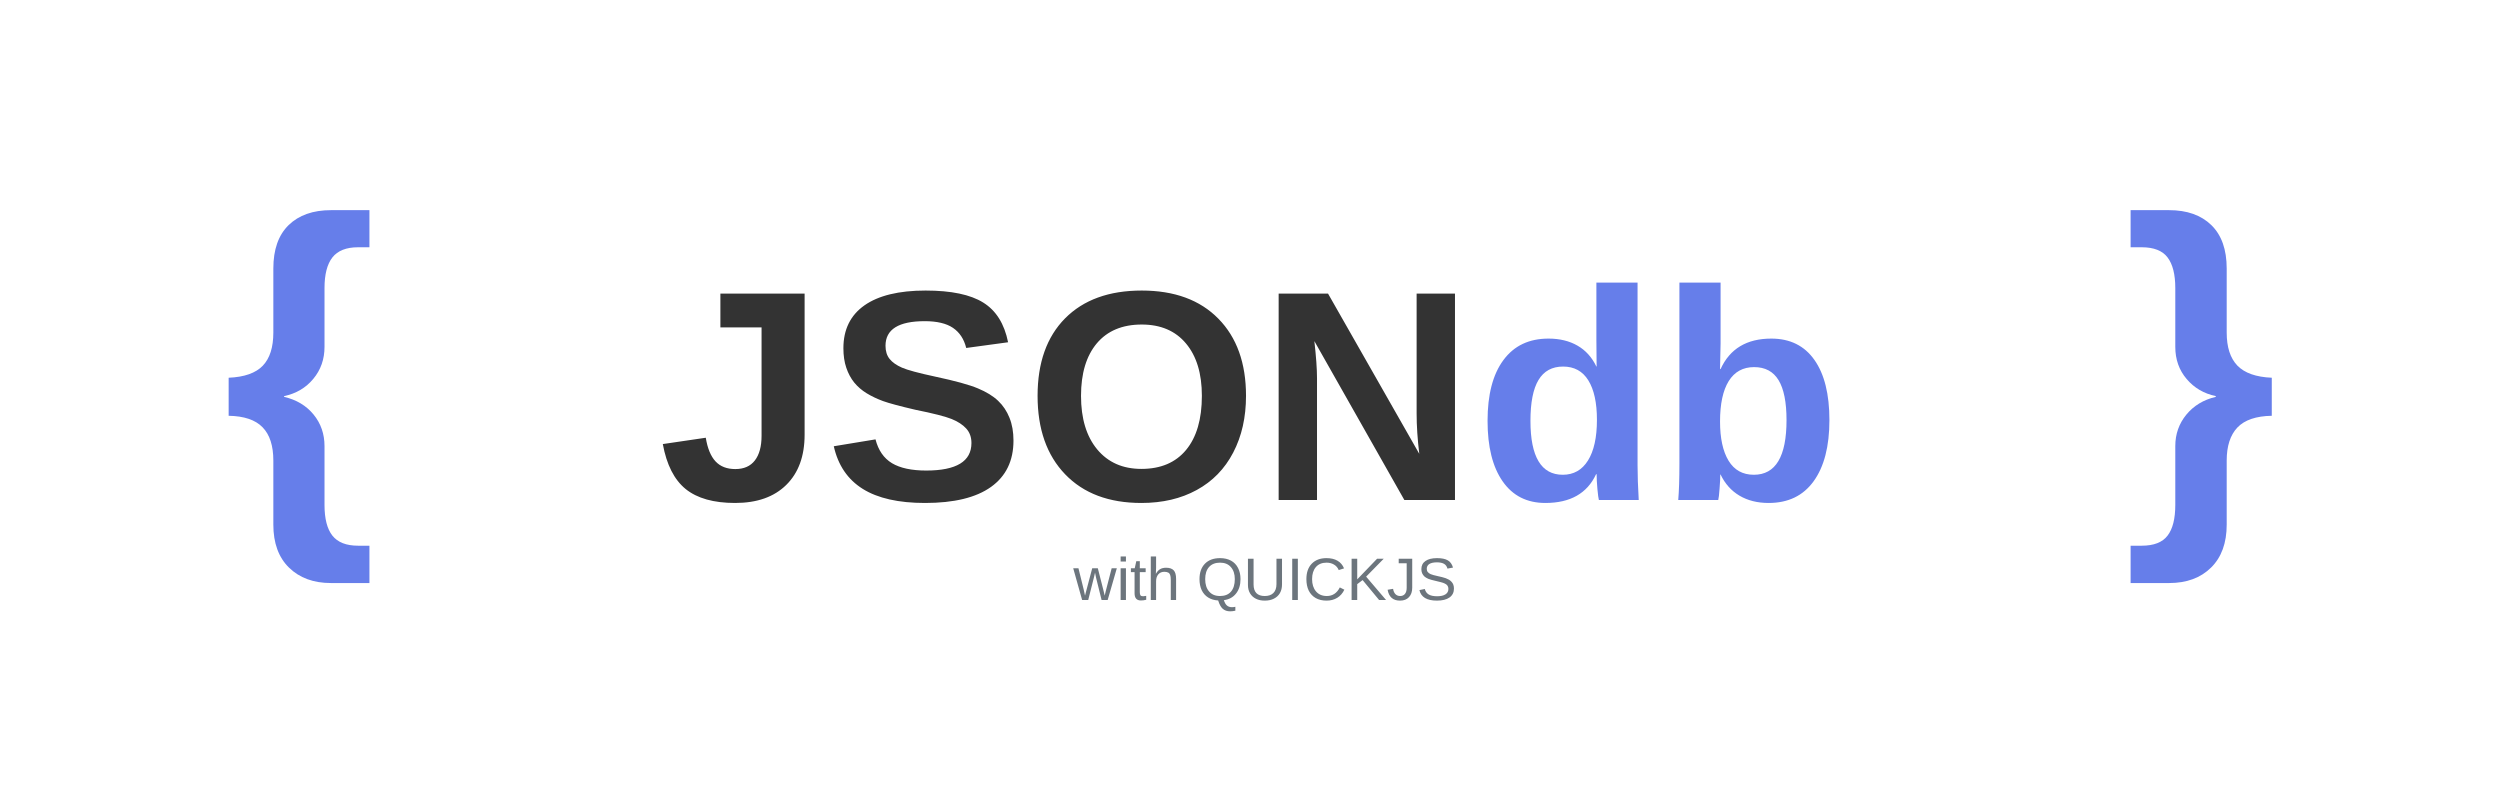
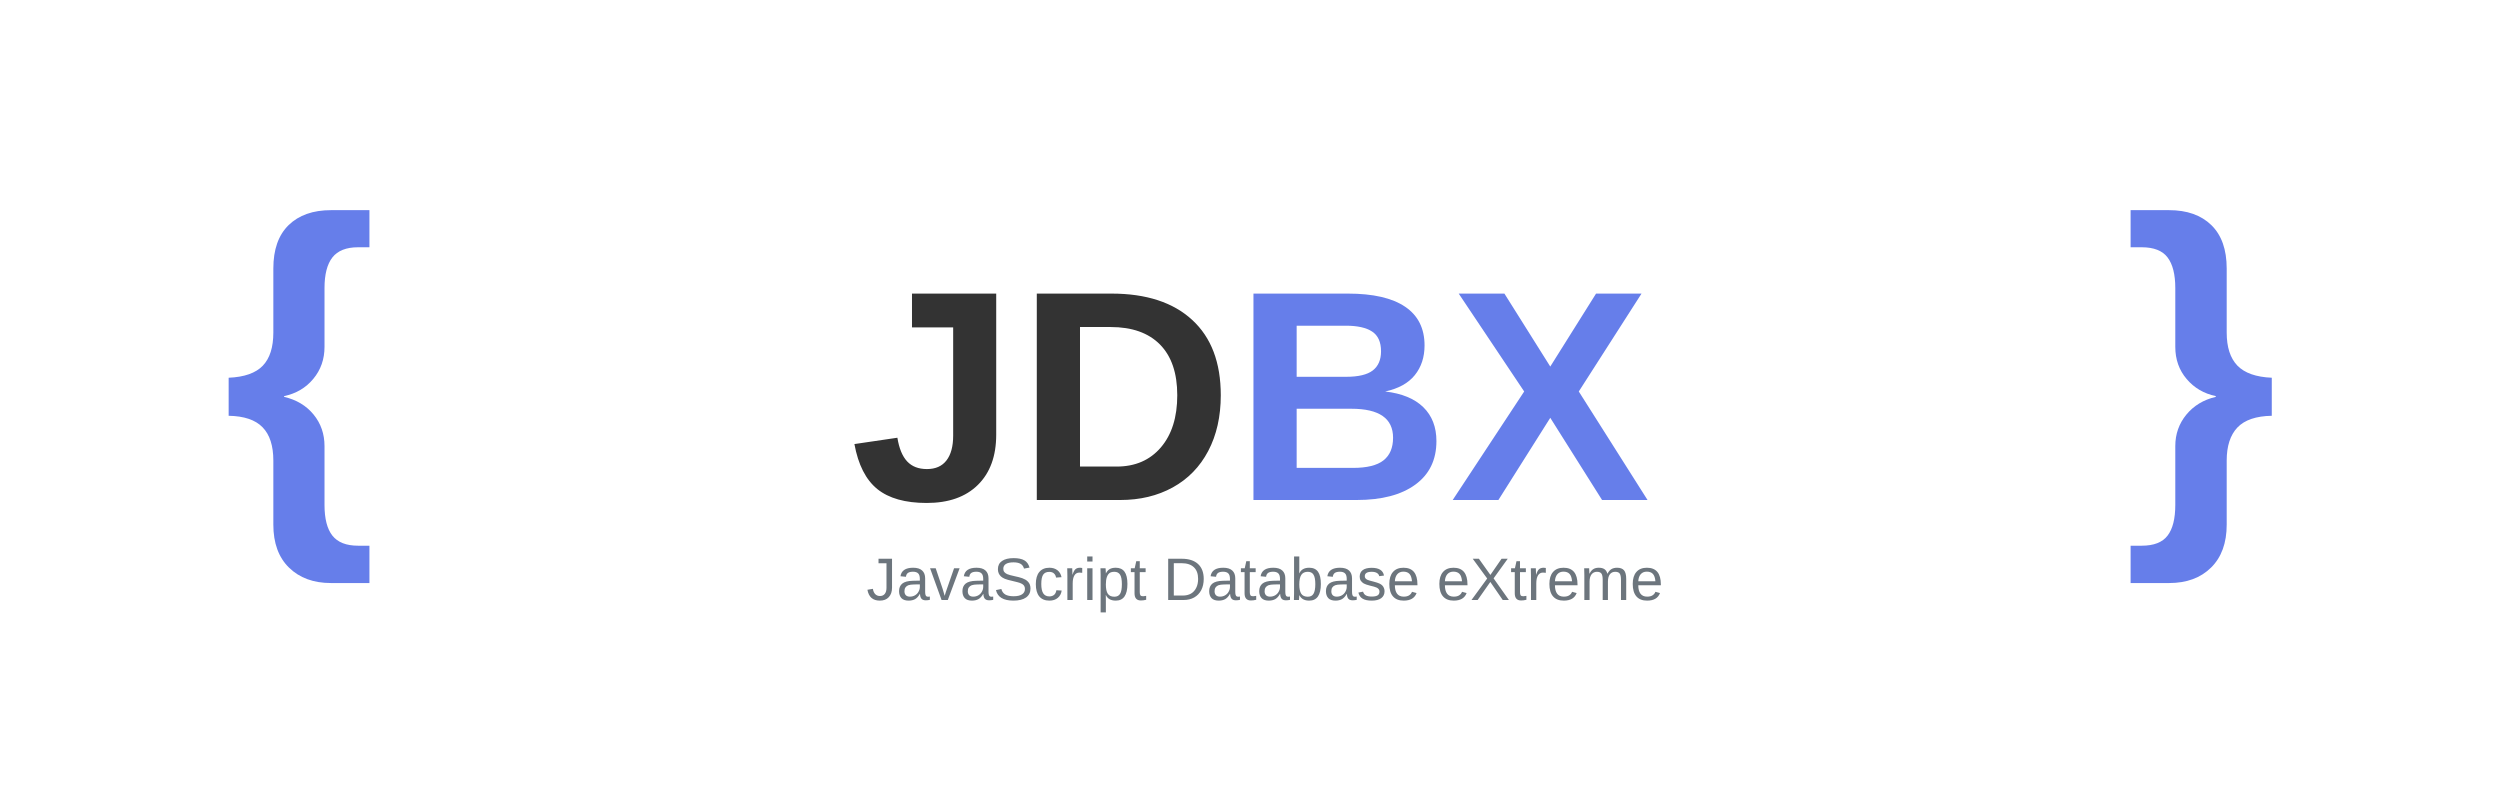
<svg xmlns="http://www.w3.org/2000/svg" width="500" height="160" viewBox="0 0 500 160" version="1.1">
  <rect width="500" height="160" fill="none" />
-   <text x="250" y="100" font-family="Arial, sans-serif" font-size="60" font-weight="bold" text-anchor="middle" fill="#333333">JSON<tspan fill="#667eea">db</tspan>
+   <text x="250" y="100" font-family="Arial, sans-serif" font-size="60" font-weight="bold" text-anchor="middle" fill="#333333">JD<tspan fill="#667eea">BX</tspan>
  </text>
  <text x="60" y="100" font-family="Arial, sans-serif" font-size="80" font-weight="bold" text-anchor="middle" fill="#667eea">{</text>
  <text x="440" y="100" font-family="Arial, sans-serif" font-size="80" font-weight="bold" text-anchor="middle" fill="#667eea">}</text>
  <g font-family="Arial, sans-serif" font-size="12" font-weight="300" fill="#6c757d">
-     <text x="253" y="120" text-anchor="middle">with QUICKJS</text>
+     <text x="253" y="120" text-anchor="middle">JavaScript Database eXtreme</text>
  </g>
</svg>
